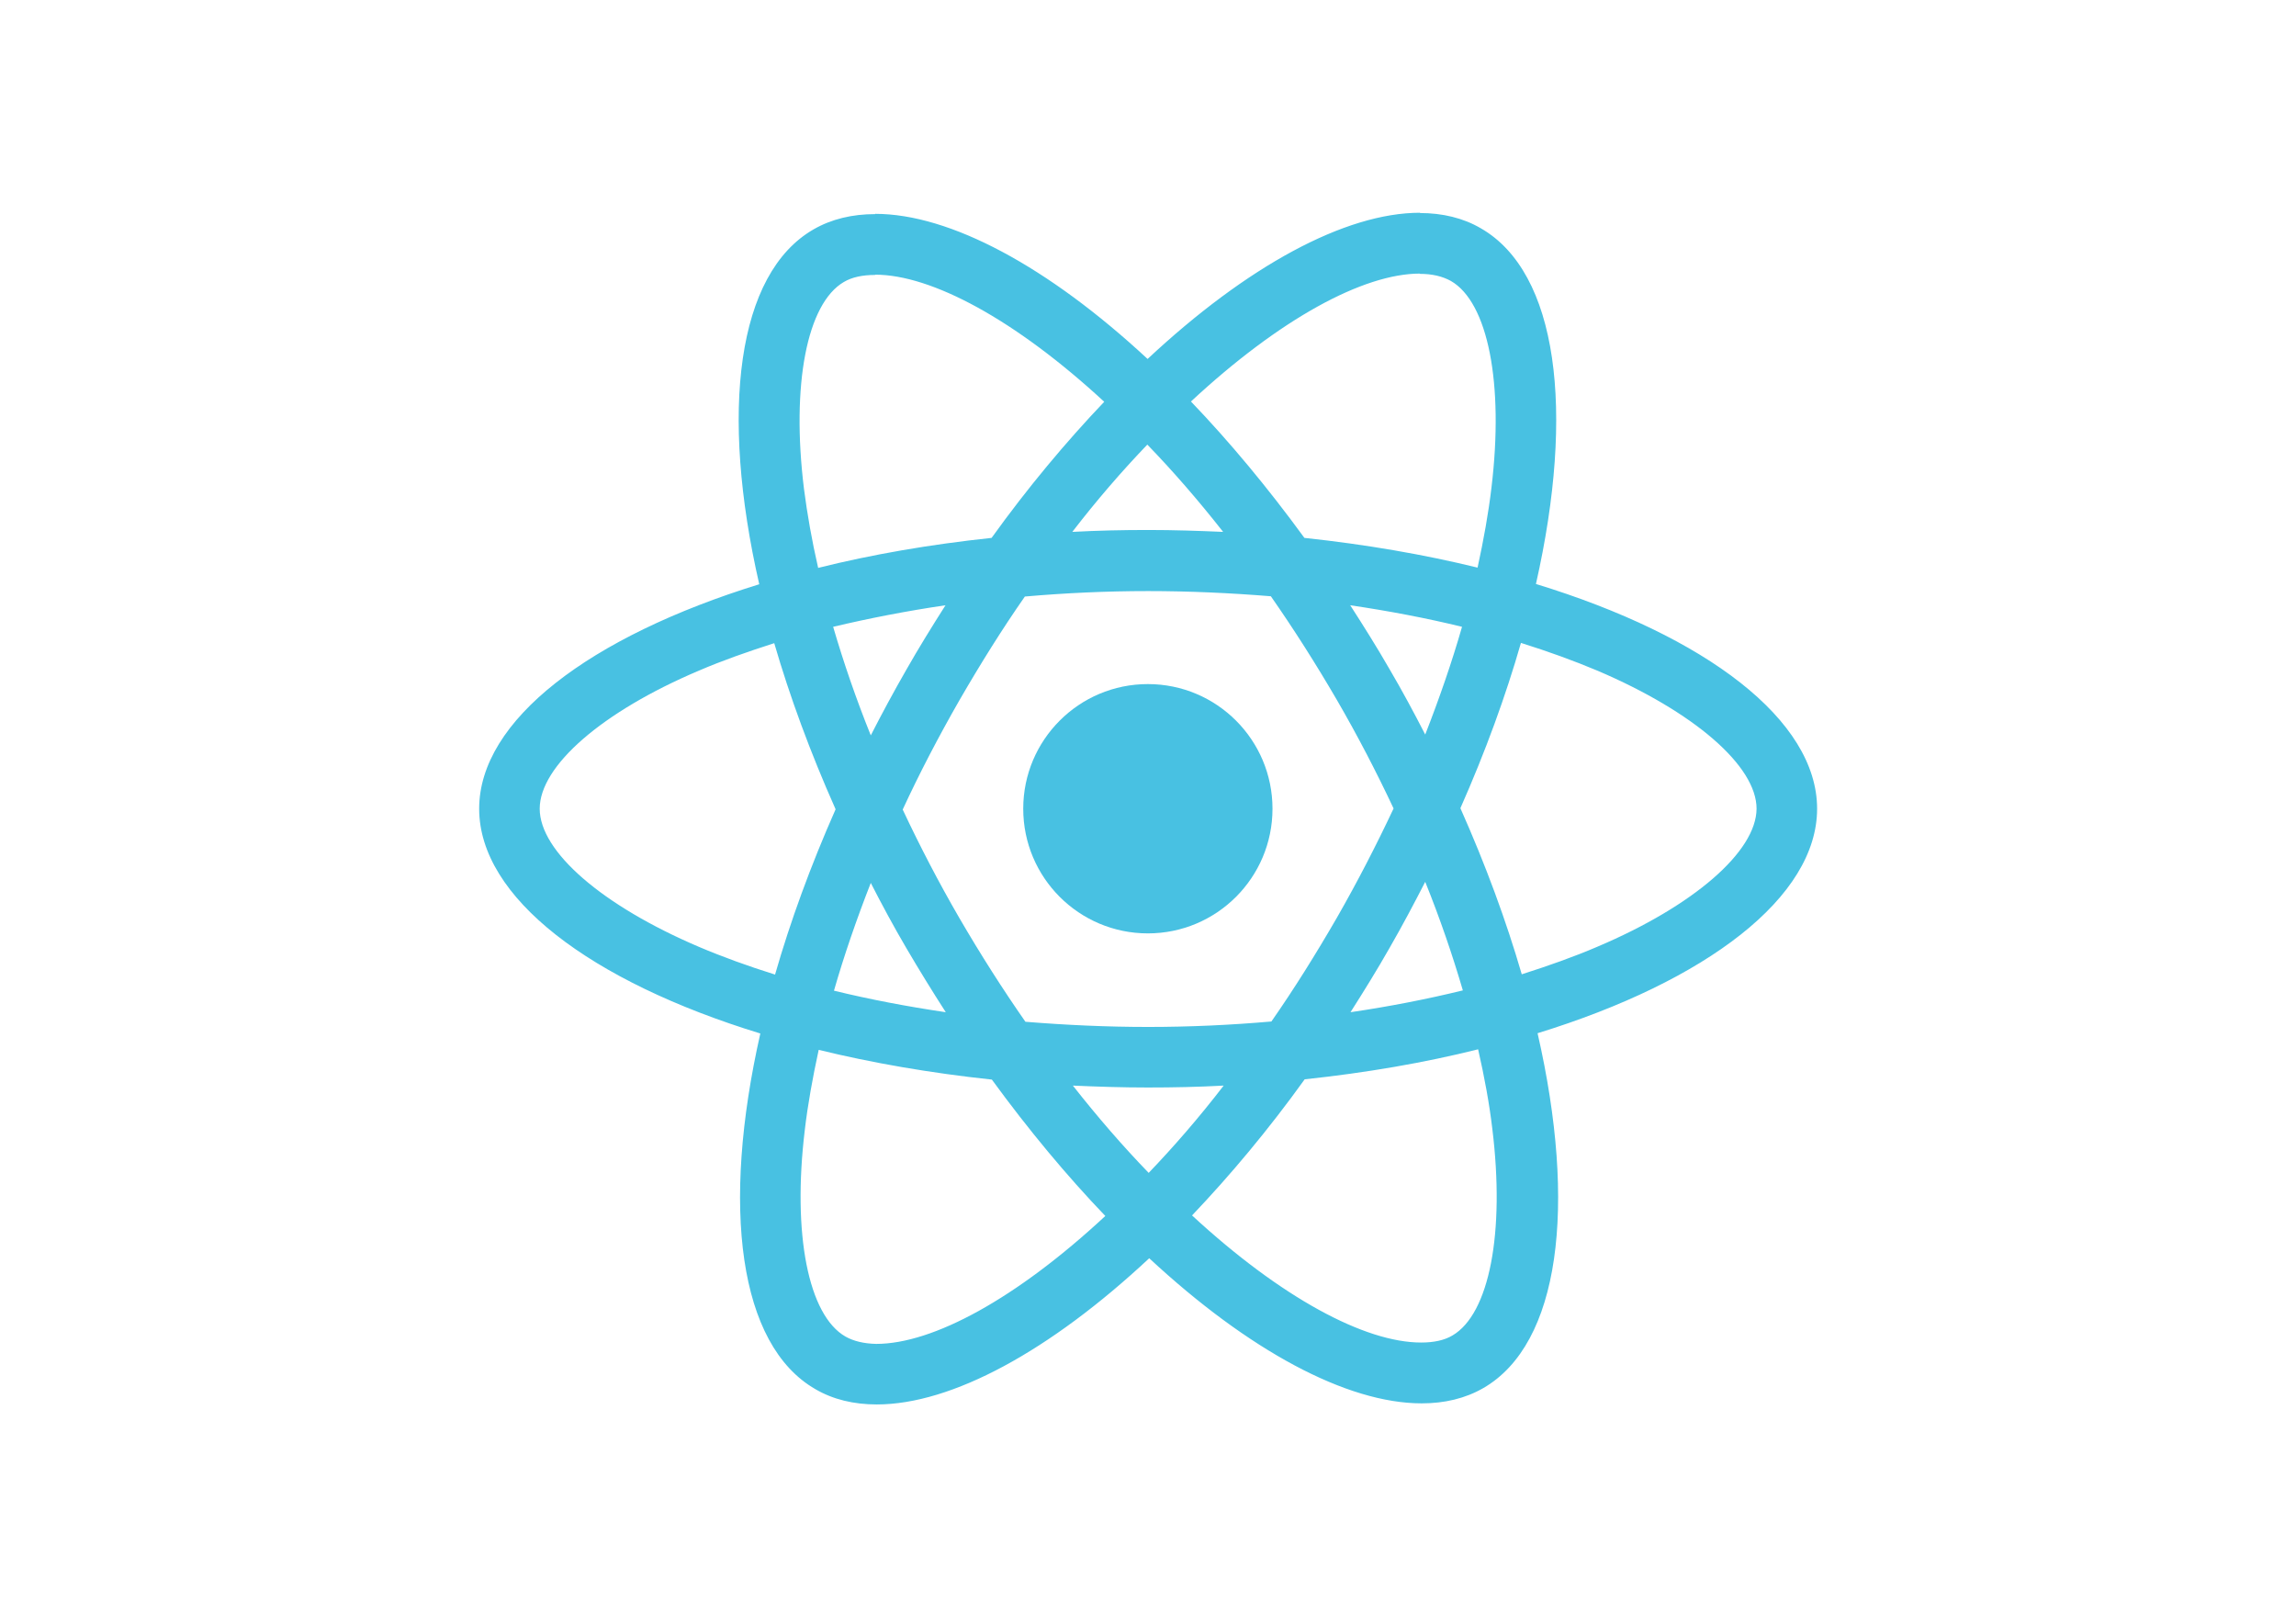
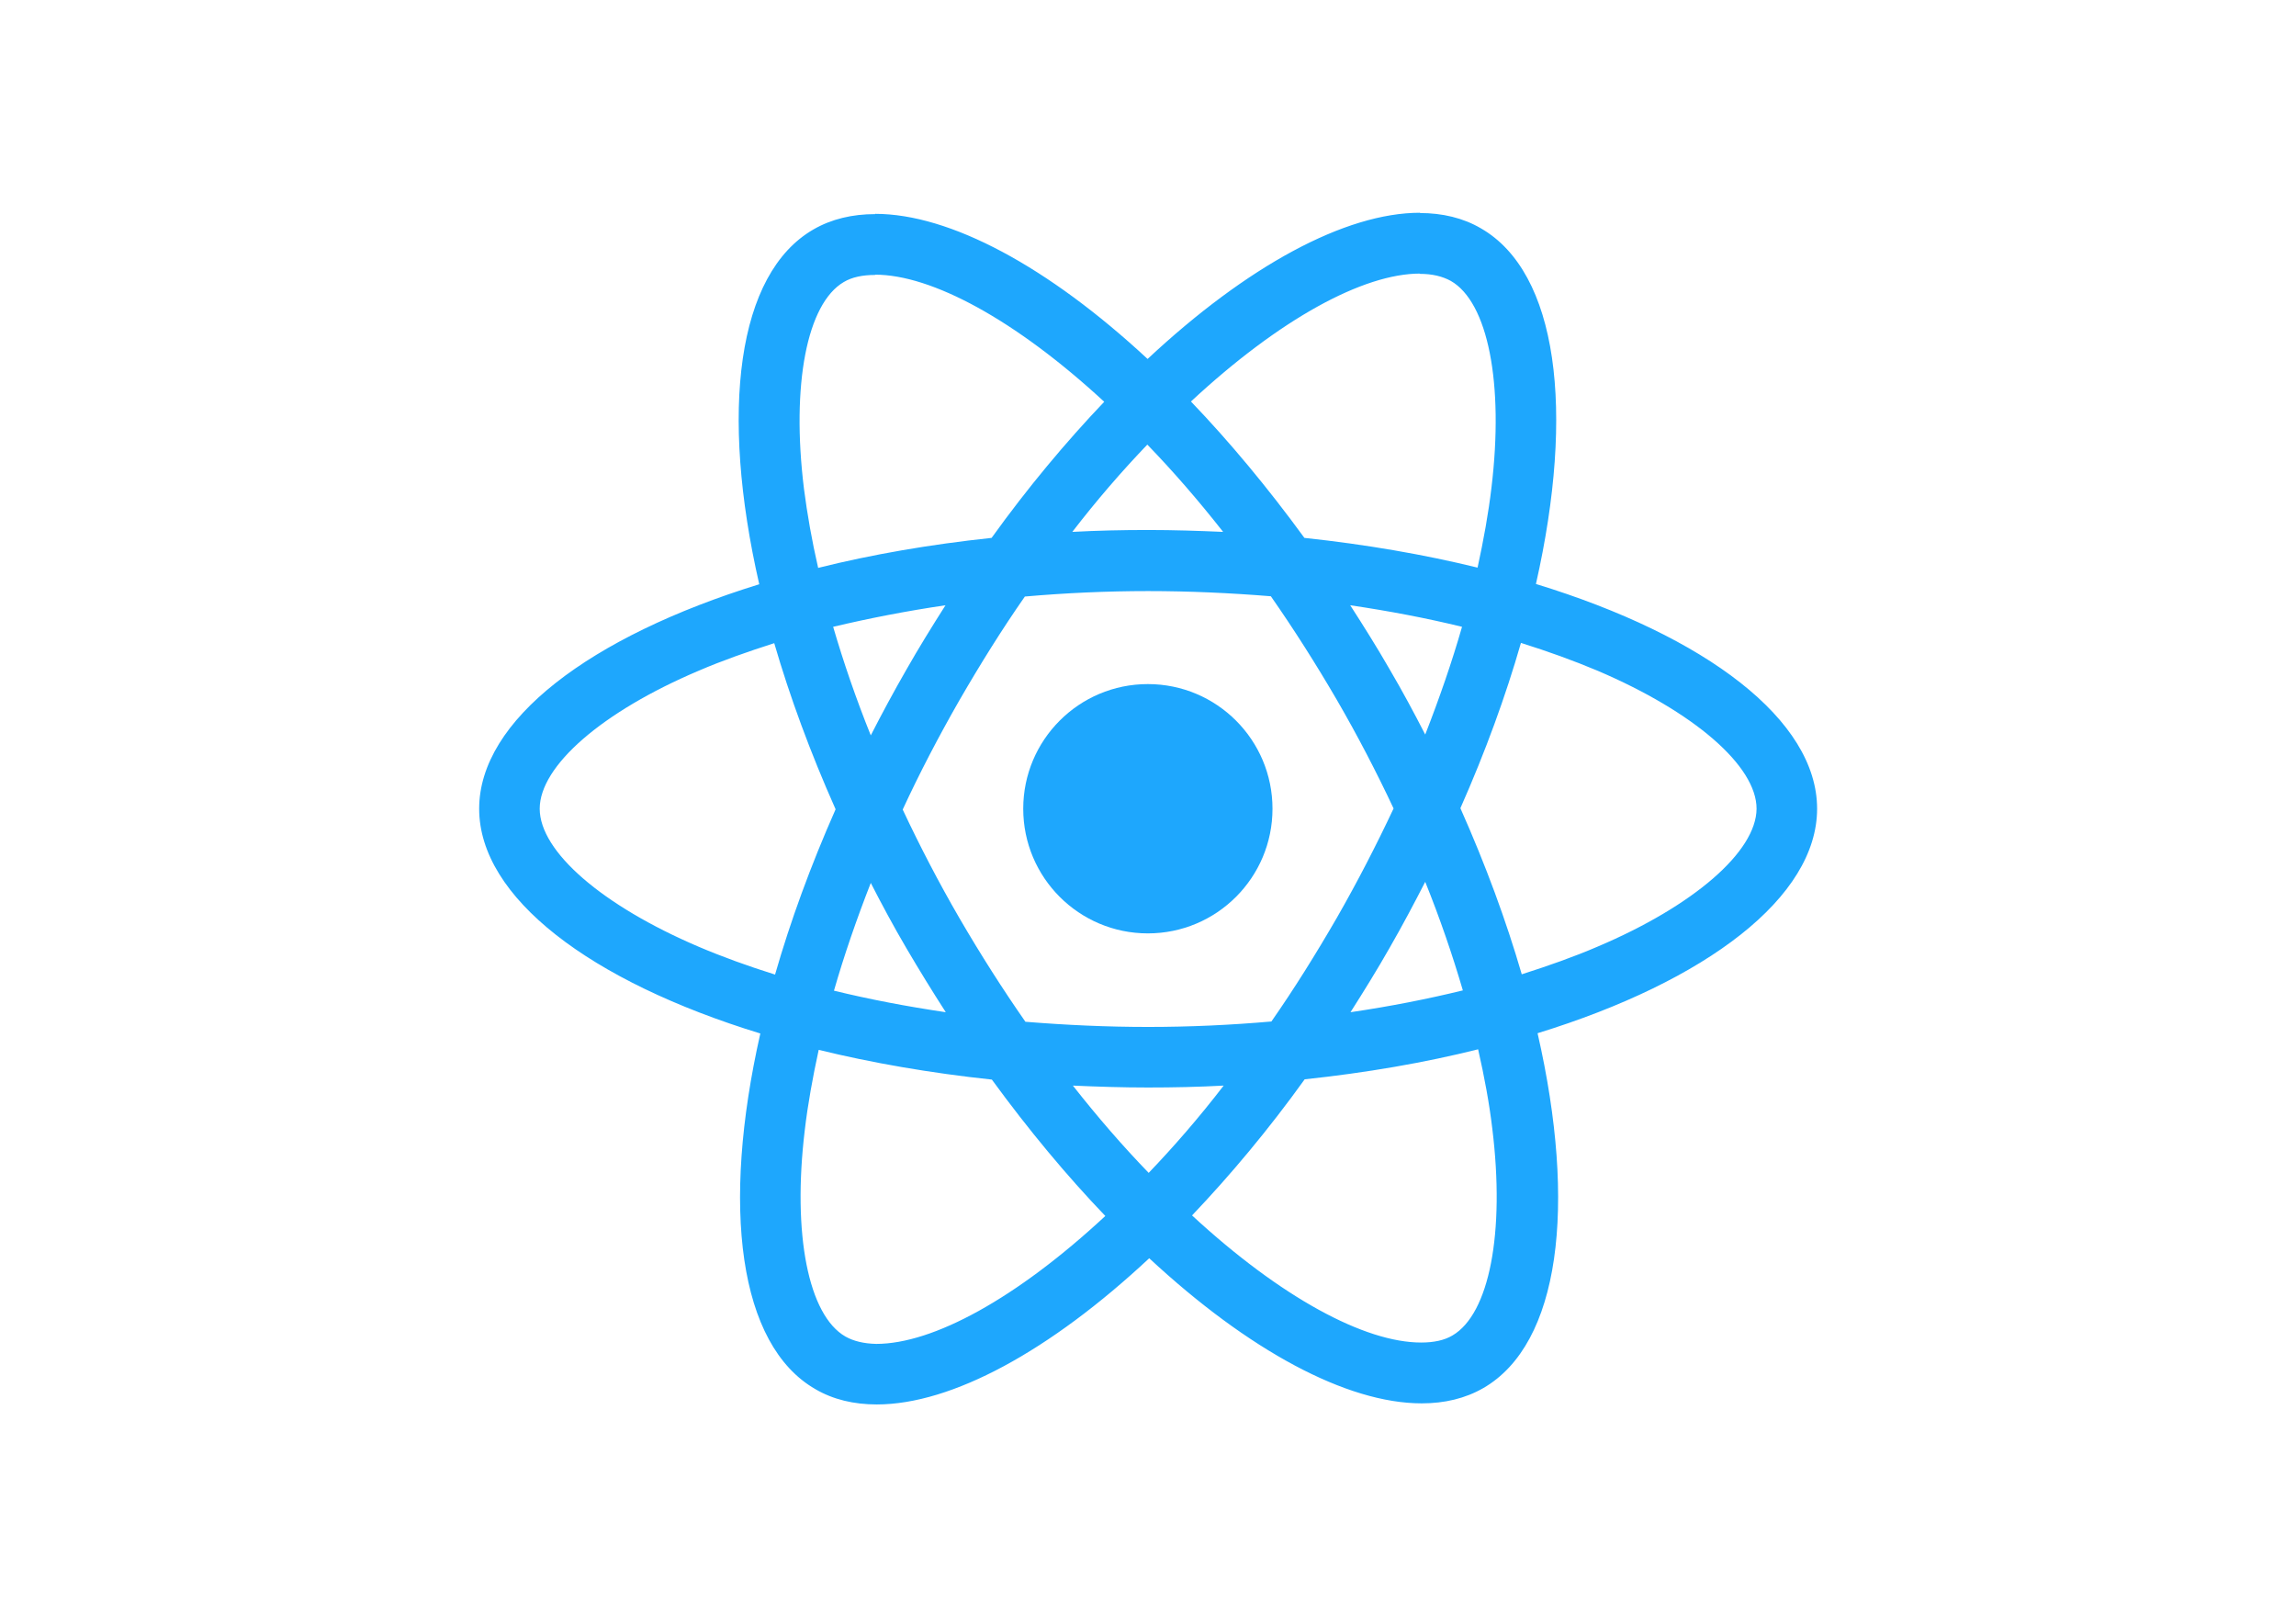
<svg xmlns="http://www.w3.org/2000/svg" viewBox="0 0 841.9 595.3">
-   <g fill="#48C1E2">
+   <g fill="#1ea7fd">
    <path d="M666.3 296.5c0-32.5-40.7-63.3-103.1-82.4 14.4-63.6 8-114.2-20.2-130.4-6.5-3.8-14.1-5.6-22.4-5.6v22.3c4.6 0 8.3.9 11.4 2.6 13.6 7.8 19.5 37.5 14.9 75.7-1.1 9.4-2.9 19.3-5.1 29.4-19.6-4.8-41-8.5-63.5-10.9-13.5-18.5-27.5-35.3-41.6-50 32.6-30.3 63.2-46.9 84-46.9V78c-27.5 0-63.5 19.6-99.9 53.6-36.4-33.8-72.4-53.2-99.9-53.2v22.3c20.7 0 51.4 16.5 84 46.6-14 14.7-28 31.4-41.3 49.9-22.6 2.4-44 6.1-63.6 11-2.3-10-4-19.7-5.2-29-4.7-38.2 1.1-67.9 14.6-75.8 3-1.8 6.9-2.6 11.5-2.6V78.5c-8.4 0-16 1.8-22.6 5.6-28.1 16.2-34.4 66.7-19.9 130.1-62.2 19.2-102.7 49.9-102.7 82.3 0 32.5 40.7 63.3 103.1 82.4-14.4 63.6-8 114.2 20.2 130.4 6.5 3.8 14.1 5.6 22.5 5.6 27.5 0 63.5-19.6 99.9-53.6 36.4 33.8 72.4 53.2 99.9 53.2 8.4 0 16-1.8 22.6-5.6 28.1-16.2 34.4-66.7 19.9-130.1 62-19.1 102.5-49.9 102.5-82.3zm-130.2-66.7c-3.7 12.9-8.3 26.2-13.5 39.5-4.1-8-8.4-16-13.1-24-4.6-8-9.5-15.8-14.4-23.4 14.2 2.1 27.9 4.7 41 7.9zm-45.8 106.5c-7.8 13.5-15.8 26.3-24.1 38.2-14.9 1.3-30 2-45.2 2-15.1 0-30.2-.7-45-1.9-8.3-11.9-16.4-24.6-24.2-38-7.6-13.1-14.5-26.4-20.8-39.8 6.2-13.4 13.2-26.8 20.7-39.9 7.8-13.5 15.8-26.3 24.1-38.2 14.9-1.3 30-2 45.2-2 15.1 0 30.2.7 45 1.9 8.3 11.9 16.4 24.6 24.2 38 7.6 13.1 14.5 26.4 20.8 39.8-6.3 13.4-13.2 26.8-20.7 39.9zm32.3-13c5.4 13.4 10 26.8 13.8 39.8-13.1 3.2-26.9 5.9-41.2 8 4.9-7.7 9.8-15.6 14.4-23.7 4.6-8 8.9-16.1 13-24.1zM421.2 430c-9.3-9.6-18.6-20.3-27.8-32 9 .4 18.2.7 27.5.7 9.4 0 18.7-.2 27.8-.7-9 11.7-18.3 22.4-27.5 32zm-74.4-58.9c-14.2-2.1-27.9-4.7-41-7.9 3.7-12.9 8.3-26.2 13.5-39.5 4.1 8 8.4 16 13.1 24 4.7 8 9.5 15.8 14.4 23.4zM420.7 163c9.3 9.6 18.6 20.3 27.8 32-9-.4-18.2-.7-27.5-.7-9.4 0-18.7.2-27.8.7 9-11.7 18.3-22.4 27.5-32zm-74 58.9c-4.9 7.7-9.8 15.6-14.4 23.7-4.6 8-8.9 16-13 24-5.4-13.4-10-26.8-13.8-39.8 13.1-3.1 26.9-5.8 41.2-7.9zm-90.5 125.2c-35.4-15.1-58.3-34.9-58.3-50.6 0-15.7 22.9-35.6 58.3-50.6 8.6-3.7 18-7 27.7-10.1 5.7 19.6 13.2 40 22.5 60.9-9.2 20.8-16.6 41.1-22.2 60.6-9.9-3.1-19.3-6.5-28-10.2zM310 490c-13.6-7.8-19.5-37.5-14.9-75.7 1.1-9.4 2.9-19.3 5.1-29.4 19.6 4.8 41 8.5 63.5 10.9 13.5 18.5 27.5 35.3 41.6 50-32.6 30.3-63.2 46.9-84 46.9-4.5-.1-8.3-1-11.3-2.7zm237.2-76.2c4.7 38.2-1.1 67.9-14.6 75.8-3 1.8-6.9 2.6-11.5 2.6-20.7 0-51.4-16.5-84-46.6 14-14.7 28-31.4 41.3-49.9 22.6-2.4 44-6.1 63.6-11 2.3 10.1 4.1 19.8 5.2 29.1zm38.5-66.7c-8.6 3.7-18 7-27.7 10.1-5.7-19.6-13.2-40-22.5-60.9 9.2-20.8 16.6-41.1 22.2-60.6 9.9 3.1 19.3 6.5 28.1 10.2 35.4 15.1 58.3 34.9 58.3 50.6-.1 15.7-23 35.6-58.4 50.6zM320.8 78.4z" />
    <circle cx="420.9" cy="296.5" r="45.7" />
    <path d="M520.5 78.1z" />
  </g>
</svg>
